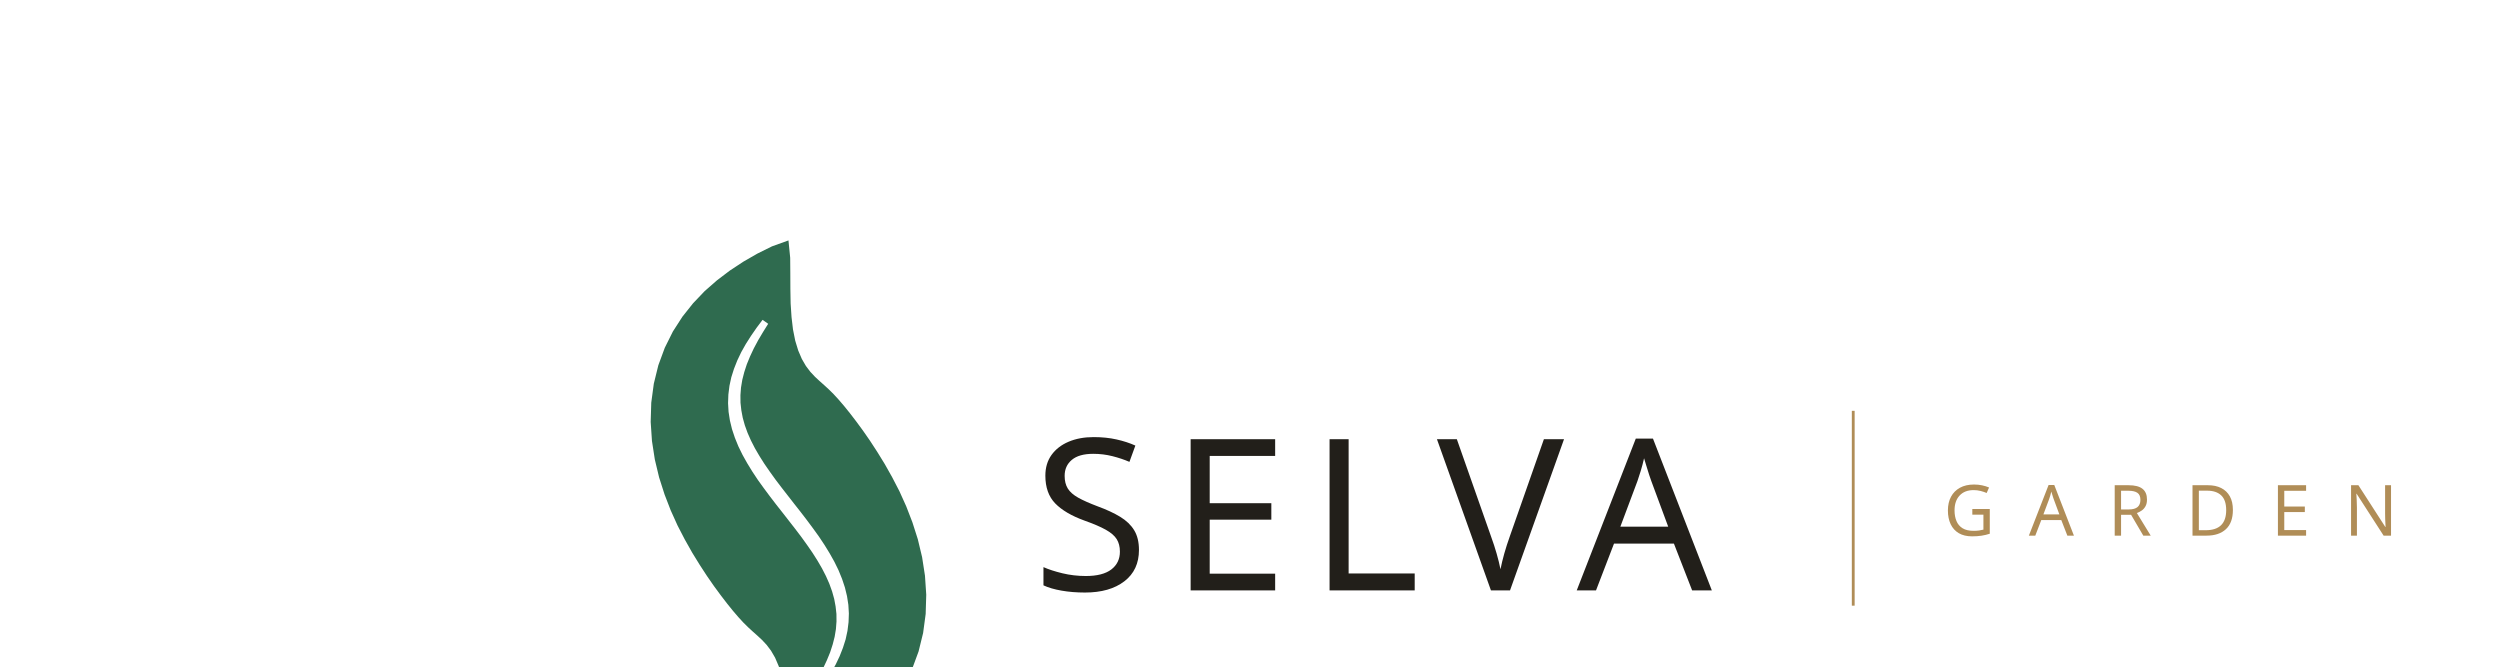
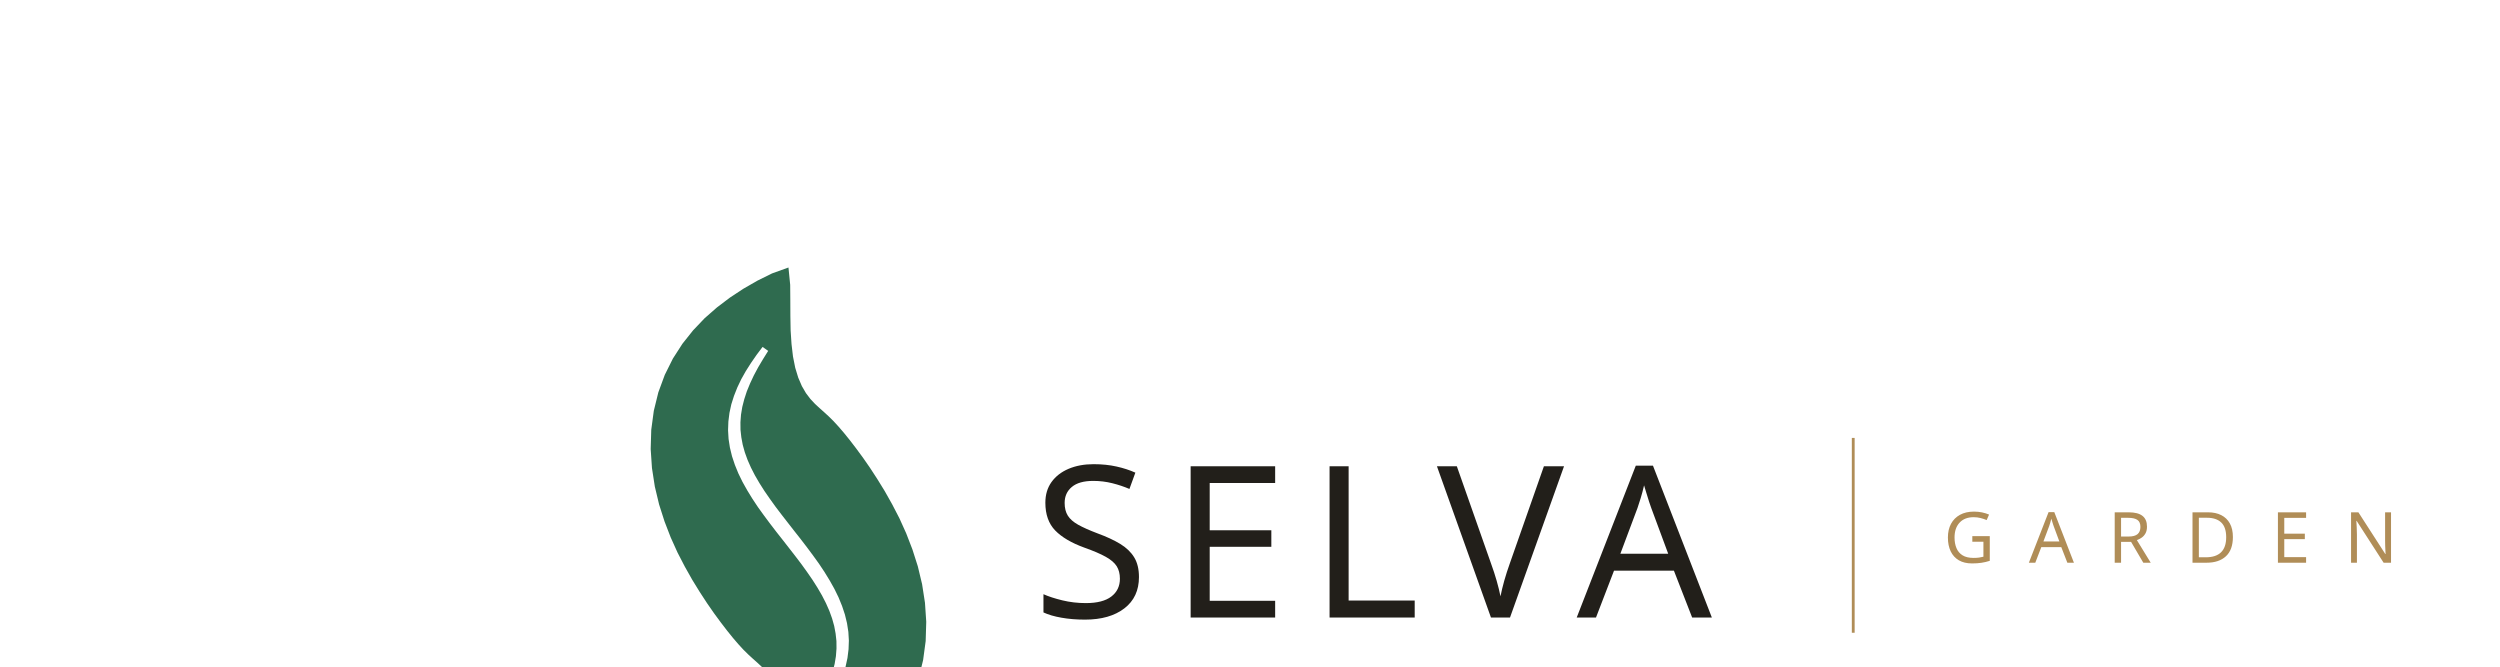
- <svg xmlns="http://www.w3.org/2000/svg" width="1200" height="320" viewBox="-220 268 1200 320">
+ <svg xmlns="http://www.w3.org/2000/svg" width="1200" height="320" viewBox="-220 255 1200 320">
  <defs />
  <g transform="translate(81.92 383.40) scale(0.6777)">
    <g transform="translate(-112.95 -36.14) scale(4.5179)">
      <path d="M50.00 92.00 L52.58 91.07 L54.88 89.93 L57.07 88.67 L59.18 87.28 L61.20 85.75 L63.14 84.05 L64.95 82.15 L66.62 80.05 L68.12 77.72 L69.39 75.17 L70.40 72.43 L71.11 69.54 L71.51 66.56 L71.60 63.54 L71.40 60.56 L70.95 57.65 L70.28 54.85 L69.43 52.19 L68.46 49.68 L67.39 47.31 L66.25 45.11 L65.09 43.05 L63.92 41.15 L62.78 39.40 L61.67 37.80 L60.61 36.36 L59.62 35.07 L58.70 33.93 L57.85 32.94 L57.06 32.08 L56.31 31.34 L55.58 30.67 L54.86 30.03 L54.15 29.37 L53.43 28.60 L52.74 27.69 L52.10 26.59 L51.53 25.26 L51.06 23.72 L50.71 21.96 L50.48 20.01 L50.34 17.89 L50.30 15.63 L50.29 13.23 L50.27 10.72 L50.00 8.00 L50.00 8.00 L47.42 8.93 L45.12 10.07 L42.93 11.33 L40.82 12.72 L38.80 14.25 L36.86 15.95 L35.05 17.85 L33.38 19.95 L31.88 22.28 L30.61 24.83 L29.60 27.57 L28.89 30.46 L28.49 33.44 L28.40 36.46 L28.60 39.44 L29.05 42.35 L29.72 45.15 L30.57 47.81 L31.54 50.32 L32.61 52.69 L33.75 54.89 L34.91 56.95 L36.08 58.85 L37.22 60.60 L38.33 62.20 L39.39 63.64 L40.38 64.93 L41.30 66.07 L42.15 67.06 L42.94 67.92 L43.69 68.66 L44.42 69.33 L45.14 69.97 L45.85 70.63 L46.57 71.40 L47.26 72.31 L47.90 73.41 L48.47 74.74 L48.94 76.28 L49.29 78.04 L49.52 79.99 L49.66 82.11 L49.70 84.37 L49.71 86.77 L49.73 89.28 L50.00 92.00 Z M54.06 79.55 L55.00 78.30 L55.87 77.04 L56.68 75.77 L57.40 74.49 L58.02 73.19 L58.54 71.87 L58.96 70.55 L59.25 69.21 L59.42 67.85 L59.47 66.49 L59.39 65.13 L59.18 63.77 L58.85 62.41 L58.40 61.06 L57.85 59.71 L57.20 58.38 L56.46 57.06 L55.65 55.74 L54.78 54.43 L53.85 53.14 L52.89 51.85 L51.90 50.56 L50.90 49.29 L49.91 48.02 L48.93 46.76 L47.98 45.51 L47.08 44.26 L46.23 43.03 L45.45 41.80 L44.74 40.58 L44.12 39.37 L43.59 38.17 L43.16 36.98 L42.83 35.80 L42.61 34.62 L42.48 33.44 L42.47 32.26 L42.56 31.07 L42.76 29.86 L43.07 28.65 L43.47 27.42 L43.98 26.18 L44.57 24.92 L45.25 23.65 L46.01 22.37 L46.82 21.07 L45.94 20.45 L45.00 21.70 L44.13 22.96 L43.32 24.23 L42.60 25.51 L41.98 26.81 L41.46 28.13 L41.04 29.45 L40.75 30.79 L40.58 32.15 L40.53 33.51 L40.61 34.87 L40.82 36.23 L41.15 37.59 L41.60 38.94 L42.15 40.29 L42.80 41.62 L43.54 42.94 L44.35 44.26 L45.22 45.57 L46.15 46.86 L47.11 48.15 L48.10 49.44 L49.10 50.71 L50.09 51.98 L51.07 53.24 L52.02 54.49 L52.92 55.74 L53.77 56.97 L54.55 58.20 L55.26 59.42 L55.88 60.63 L56.41 61.83 L56.84 63.02 L57.17 64.20 L57.39 65.38 L57.52 66.56 L57.53 67.74 L57.44 68.93 L57.24 70.14 L56.93 71.35 L56.53 72.58 L56.02 73.82 L55.43 75.08 L54.75 76.35 L53.99 77.63 L53.18 78.93 Z" fill="#2f6b4f" fill-rule="evenodd" />
    </g>
    <text x="285.9" y="189.7" dominant-baseline="central" text-anchor="start" font-family="Cormorant Garamond" font-weight="500" font-size="150" letter-spacing="15.00" fill="#221f1a">SELVA</text>
    <rect x="866.1" y="120.7" width="2" height="138.0" fill="#b08d57" />
    <text x="931.1" y="189.7" dominant-baseline="central" text-anchor="start" font-family="Jost" font-weight="300" font-size="50" letter-spacing="24.00" fill="#b08d57">GARDEN</text>
  </g>
</svg>
